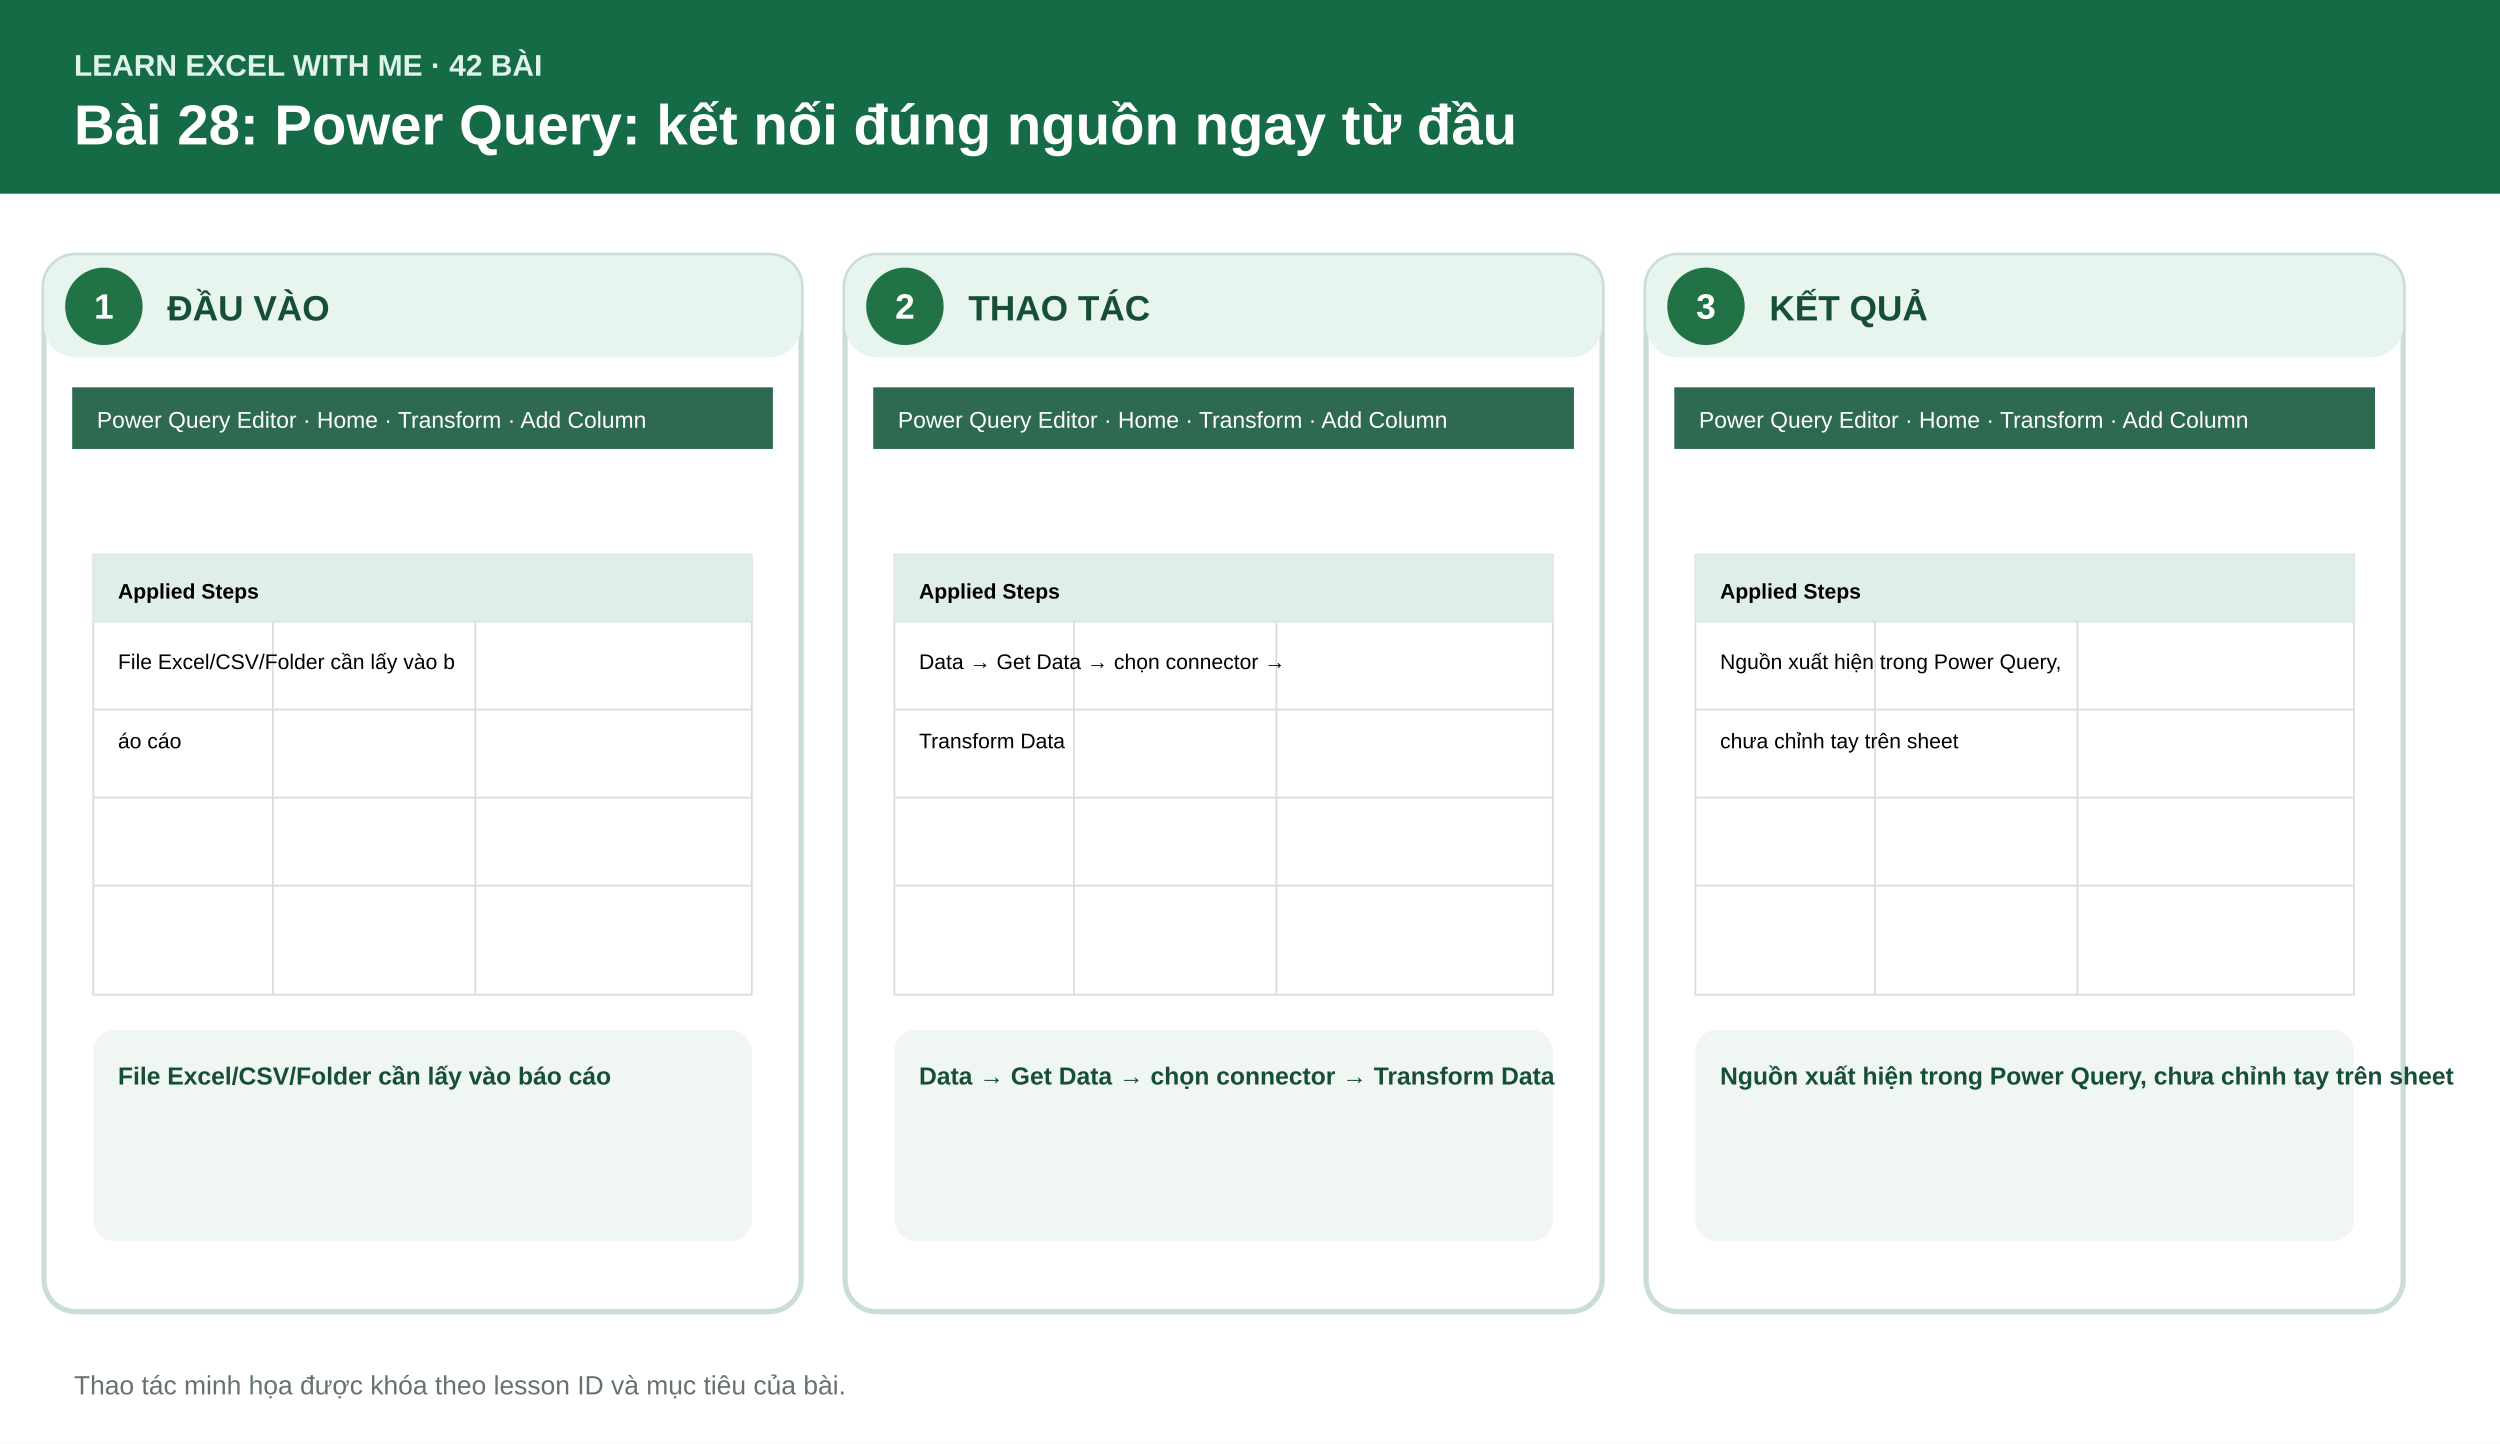
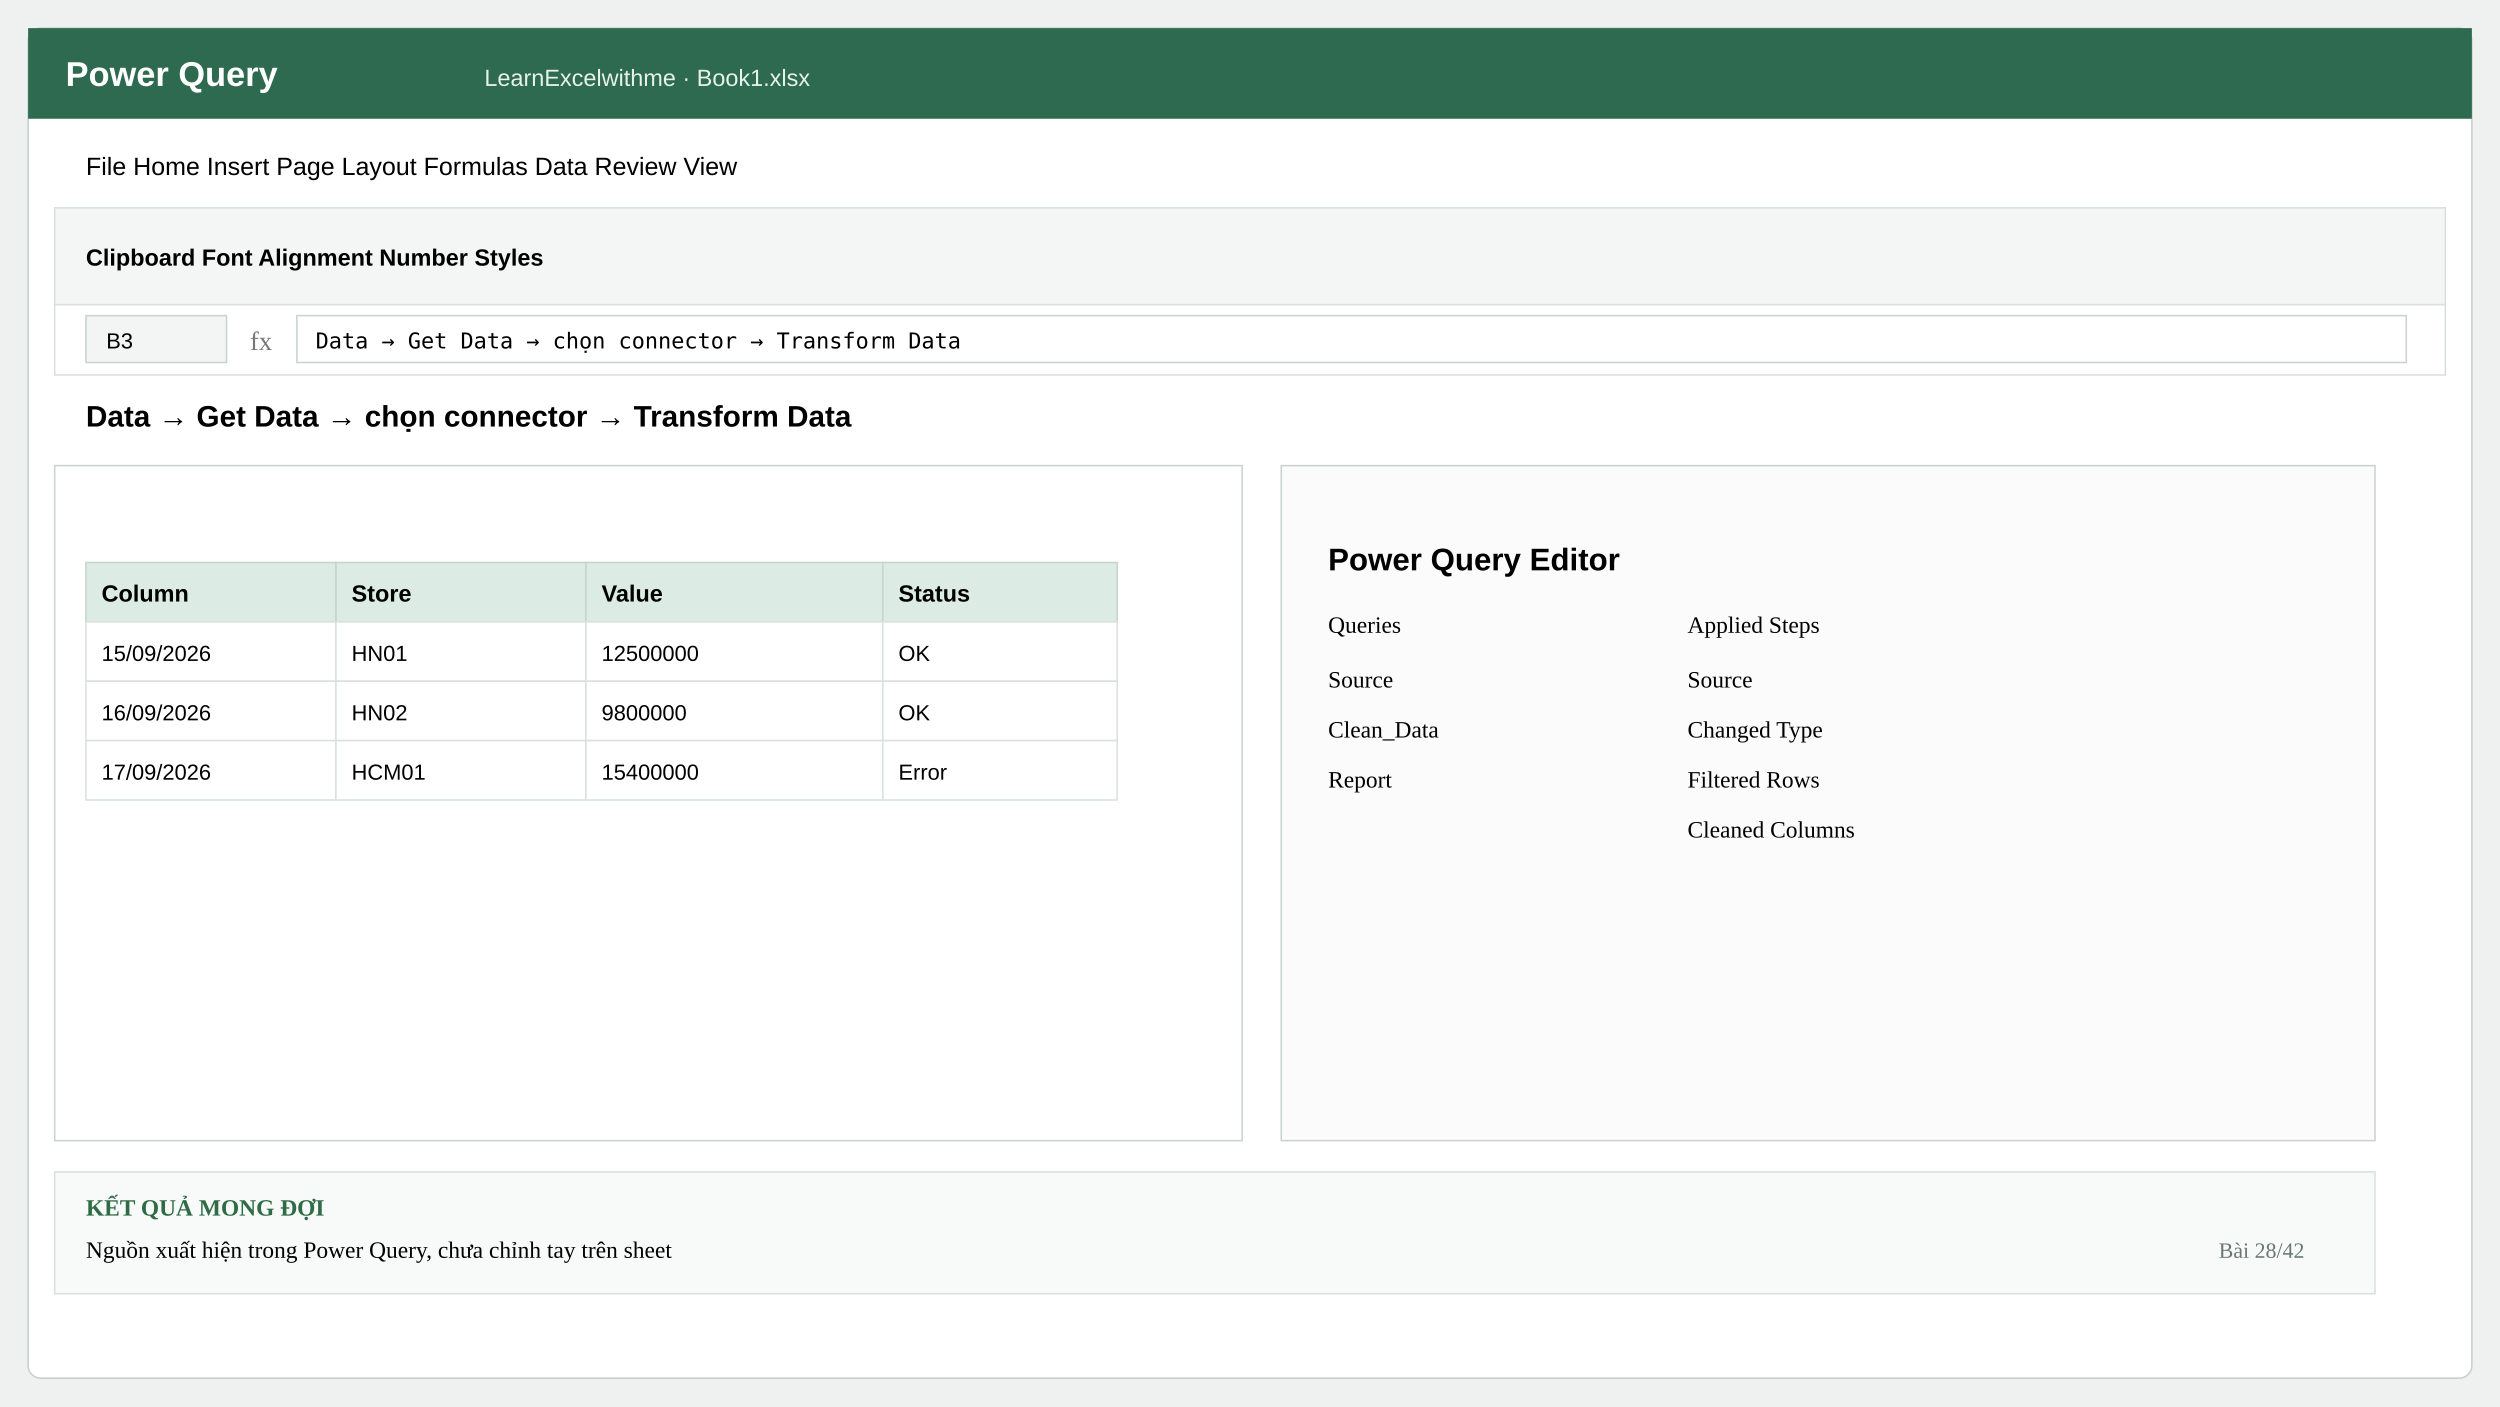
- <svg xmlns="http://www.w3.org/2000/svg" width="1420" height="820">
-   <rect width="1420" height="820" fill="#fff" />
-   <rect width="1420" height="110" fill="#146b45" />
-   <text x="42" y="43" font-family="Arial" font-size="17" font-weight="700" fill="#dff4e8">LEARN EXCEL WITH ME · 42 BÀI</text>
-   <text x="42" y="82" font-family="Arial" font-size="32" font-weight="700" fill="#fff">Bài 28: Power Query: kết nối đúng nguồn ngay từ đầu</text>
-   <g>
-     <rect x="25" y="145" width="430" height="600" rx="18" fill="#fff" stroke="#cbded4" stroke-width="3" />
-     <rect x="25" y="145" width="430" height="58" rx="18" fill="#e8f5ee" />
-     <circle cx="59" cy="174" r="22" fill="#217346" />
-     <text x="59" y="181" text-anchor="middle" font-family="Arial" font-size="20" font-weight="700" fill="#fff">1</text>
-     <text x="95" y="182" font-family="Arial" font-size="20" font-weight="700" fill="#174f36">ĐẦU VÀO</text>
-     <rect x="41" y="220" width="398" height="35" fill="#2d6a4f" />
-     <text x="55" y="243" font-family="Arial" font-size="13" fill="#fff">Power Query Editor · Home · Transform · Add Column</text>
-     <rect x="53" y="315" width="374" height="250" fill="#fff" stroke="#d6ded9" />
-     <path d="M53 353h374M53 403h374M53 453h374M53 503h374M155 315v250M270 315v250" stroke="#d6ded9" />
-     <rect x="53" y="315" width="374" height="38" fill="#dfeee7" />
-     <text x="67" y="340" font-family="Arial" font-size="12" font-weight="700">Applied Steps</text>
-     <text x="67" y="380" font-family="Arial" font-size="12">File Excel/CSV/Folder cần lấy vào b</text>
-     <text x="67" y="425" font-family="Arial" font-size="12">áo cáo</text>
-     <text x="67" y="470" font-family="Arial" font-size="12" />
-     <rect x="53" y="585" width="374" height="120" rx="12" fill="#f0f7f3" />
-     <text x="67" y="616" font-family="Arial" font-size="14" font-weight="700" fill="#174f36">File Excel/CSV/Folder cần lấy vào báo cáo</text>
-   </g>
-   <g>
-     <rect x="480" y="145" width="430" height="600" rx="18" fill="#fff" stroke="#cbded4" stroke-width="3" />
-     <rect x="480" y="145" width="430" height="58" rx="18" fill="#e8f5ee" />
-     <circle cx="514" cy="174" r="22" fill="#217346" />
-     <text x="514" y="181" text-anchor="middle" font-family="Arial" font-size="20" font-weight="700" fill="#fff">2</text>
-     <text x="550" y="182" font-family="Arial" font-size="20" font-weight="700" fill="#174f36">THAO TÁC</text>
-     <rect x="496" y="220" width="398" height="35" fill="#2d6a4f" />
-     <text x="510" y="243" font-family="Arial" font-size="13" fill="#fff">Power Query Editor · Home · Transform · Add Column</text>
-     <rect x="508" y="315" width="374" height="250" fill="#fff" stroke="#d6ded9" />
-     <path d="M508 353h374M508 403h374M508 453h374M508 503h374M610 315v250M725 315v250" stroke="#d6ded9" />
-     <rect x="508" y="315" width="374" height="38" fill="#dfeee7" />
-     <text x="522" y="340" font-family="Arial" font-size="12" font-weight="700">Applied Steps</text>
-     <text x="522" y="380" font-family="Arial" font-size="12">Data → Get Data → chọn connector → </text>
-     <text x="522" y="425" font-family="Arial" font-size="12">Transform Data</text>
-     <text x="522" y="470" font-family="Arial" font-size="12" />
-     <rect x="508" y="585" width="374" height="120" rx="12" fill="#f0f7f3" />
-     <text x="522" y="616" font-family="Arial" font-size="14" font-weight="700" fill="#174f36">Data → Get Data → chọn connector → Transform Data</text>
-   </g>
-   <g>
-     <rect x="935" y="145" width="430" height="600" rx="18" fill="#fff" stroke="#cbded4" stroke-width="3" />
-     <rect x="935" y="145" width="430" height="58" rx="18" fill="#e8f5ee" />
-     <circle cx="969" cy="174" r="22" fill="#217346" />
-     <text x="969" y="181" text-anchor="middle" font-family="Arial" font-size="20" font-weight="700" fill="#fff">3</text>
-     <text x="1005" y="182" font-family="Arial" font-size="20" font-weight="700" fill="#174f36">KẾT QUẢ</text>
-     <rect x="951" y="220" width="398" height="35" fill="#2d6a4f" />
-     <text x="965" y="243" font-family="Arial" font-size="13" fill="#fff">Power Query Editor · Home · Transform · Add Column</text>
-     <rect x="963" y="315" width="374" height="250" fill="#fff" stroke="#d6ded9" />
-     <path d="M963 353h374M963 403h374M963 453h374M963 503h374M1065 315v250M1180 315v250" stroke="#d6ded9" />
-     <rect x="963" y="315" width="374" height="38" fill="#dfeee7" />
-     <text x="977" y="340" font-family="Arial" font-size="12" font-weight="700">Applied Steps</text>
-     <text x="977" y="380" font-family="Arial" font-size="12">Nguồn xuất hiện trong Power Query, </text>
-     <text x="977" y="425" font-family="Arial" font-size="12">chưa chỉnh tay trên sheet</text>
-     <text x="977" y="470" font-family="Arial" font-size="12" />
-     <rect x="963" y="585" width="374" height="120" rx="12" fill="#f0f7f3" />
-     <text x="977" y="616" font-family="Arial" font-size="14" font-weight="700" fill="#174f36">Nguồn xuất hiện trong Power Query, chưa chỉnh tay trên sheet</text>
-   </g>
-   <text x="42" y="792" font-family="Arial" font-size="15" fill="#64736b">Thao tác minh họa được khóa theo lesson ID và mục tiêu của bài.</text>
+ <svg xmlns="http://www.w3.org/2000/svg" width="1600" height="900">
+   <rect width="1600" height="900" fill="#EEF1F0" />
+   <rect x="18" y="18" width="1564" height="864" rx="8" fill="#fff" stroke="#C7D0CC" />
+   <rect x="18" y="18" width="1564" height="58" fill="#2D6A4F" />
+   <text x="42" y="55" font-family="Arial" font-size="22" font-weight="700" fill="#fff">Power Query</text>
+   <text x="310" y="55" font-family="Arial" font-size="15" fill="#E8F2ED">LearnExcelwithme · Book1.xlsx</text>
+   <rect x="35" y="78" width="1530" height="55" fill="#fff" />
+   <text x="55" y="112" font-family="Arial" font-size="16">File   Home   Insert   Page Layout   Formulas   Data   Review   View</text>
+   <rect x="35" y="133" width="1530" height="62" fill="#F4F6F5" stroke="#D9E0DD" />
+   <text x="55" y="170" font-family="Arial" font-size="15" font-weight="700">Clipboard   Font   Alignment   Number   Styles</text>
+   <rect x="35" y="195" width="1530" height="45" fill="#fff" stroke="#D9E0DD" />
+   <rect x="55" y="202" width="90" height="30" fill="#F2F5F3" stroke="#C9D4CF" />
+   <text x="68" y="223" font-family="Arial" font-size="14">B3</text>
+   <text x="160" y="224" font-size="17" fill="#777">fx</text>
+   <rect x="190" y="202" width="1350" height="30" fill="#fff" stroke="#C9D4CF" />
+   <text x="202" y="223" font-family="Consolas" font-size="14">Data → Get Data → chọn connector → Transform Data</text>
+   <text x="55" y="273" font-family="Arial" font-size="19" font-weight="700">Data → Get Data → chọn connector → Transform Data</text>
+   <rect x="35" y="298" width="760" height="432" fill="#fff" stroke="#C9D4CF" />
+   <rect x="55" y="360" width="160" height="38" fill="#DCEBE4" stroke="#C5D6CE" />
+   <text x="65" y="385" font-family="Arial" font-size="15" font-weight="700">Column</text>
+   <rect x="55" y="398" width="160" height="38" fill="#fff" stroke="#D9E2DE" />
+   <text x="65" y="423" font-family="Arial" font-size="14">15/09/2026</text>
+   <rect x="55" y="436" width="160" height="38" fill="#fff" stroke="#D9E2DE" />
+   <text x="65" y="461" font-family="Arial" font-size="14">16/09/2026</text>
+   <rect x="55" y="474" width="160" height="38" fill="#fff" stroke="#D9E2DE" />
+   <text x="65" y="499" font-family="Arial" font-size="14">17/09/2026</text>
+   <rect x="215" y="360" width="160" height="38" fill="#DCEBE4" stroke="#C5D6CE" />
+   <text x="225" y="385" font-family="Arial" font-size="15" font-weight="700">Store</text>
+   <rect x="215" y="398" width="160" height="38" fill="#fff" stroke="#D9E2DE" />
+   <text x="225" y="423" font-family="Arial" font-size="14">HN01</text>
+   <rect x="215" y="436" width="160" height="38" fill="#fff" stroke="#D9E2DE" />
+   <text x="225" y="461" font-family="Arial" font-size="14">HN02</text>
+   <rect x="215" y="474" width="160" height="38" fill="#fff" stroke="#D9E2DE" />
+   <text x="225" y="499" font-family="Arial" font-size="14">HCM01</text>
+   <rect x="375" y="360" width="190" height="38" fill="#DCEBE4" stroke="#C5D6CE" />
+   <text x="385" y="385" font-family="Arial" font-size="15" font-weight="700">Value</text>
+   <rect x="375" y="398" width="190" height="38" fill="#fff" stroke="#D9E2DE" />
+   <text x="385" y="423" font-family="Arial" font-size="14">12500000</text>
+   <rect x="375" y="436" width="190" height="38" fill="#fff" stroke="#D9E2DE" />
+   <text x="385" y="461" font-family="Arial" font-size="14">9800000</text>
+   <rect x="375" y="474" width="190" height="38" fill="#fff" stroke="#D9E2DE" />
+   <text x="385" y="499" font-family="Arial" font-size="14">15400000</text>
+   <rect x="565" y="360" width="150" height="38" fill="#DCEBE4" stroke="#C5D6CE" />
+   <text x="575" y="385" font-family="Arial" font-size="15" font-weight="700">Status</text>
+   <rect x="565" y="398" width="150" height="38" fill="#fff" stroke="#D9E2DE" />
+   <text x="575" y="423" font-family="Arial" font-size="14">OK</text>
+   <rect x="565" y="436" width="150" height="38" fill="#fff" stroke="#D9E2DE" />
+   <text x="575" y="461" font-family="Arial" font-size="14">OK</text>
+   <rect x="565" y="474" width="150" height="38" fill="#fff" stroke="#D9E2DE" />
+   <text x="575" y="499" font-family="Arial" font-size="14">Error</text>
+   <rect x="820" y="298" width="700" height="432" fill="#FAFBFA" stroke="#C9D4CF" />
+   <text x="850" y="365" font-family="Arial" font-size="20" font-weight="700">Power Query Editor</text>
+   <text x="850" y="405" font-size="15">Queries</text>
+   <text x="850" y="440" font-size="15">Source</text>
+   <text x="850" y="472" font-size="15">Clean_Data</text>
+   <text x="850" y="504" font-size="15">Report</text>
+   <text x="1080" y="405" font-size="15">Applied Steps</text>
+   <text x="1080" y="440" font-size="15">Source</text>
+   <text x="1080" y="472" font-size="15">Changed Type</text>
+   <text x="1080" y="504" font-size="15">Filtered Rows</text>
+   <text x="1080" y="536" font-size="15">Cleaned Columns</text>
+   <rect x="35" y="750" width="1485" height="78" fill="#F8FAF9" stroke="#D9E0DD" />
+   <text x="55" y="778" font-size="15" font-weight="700" fill="#2F6B45">KẾT QUẢ MONG ĐỢI</text>
+   <text x="55" y="805" font-size="15">Nguồn xuất hiện trong Power Query, chưa chỉnh tay trên sheet</text>
+   <text x="1420" y="805" font-size="14" fill="#6A7771">Bài 28/42</text>
</svg>
